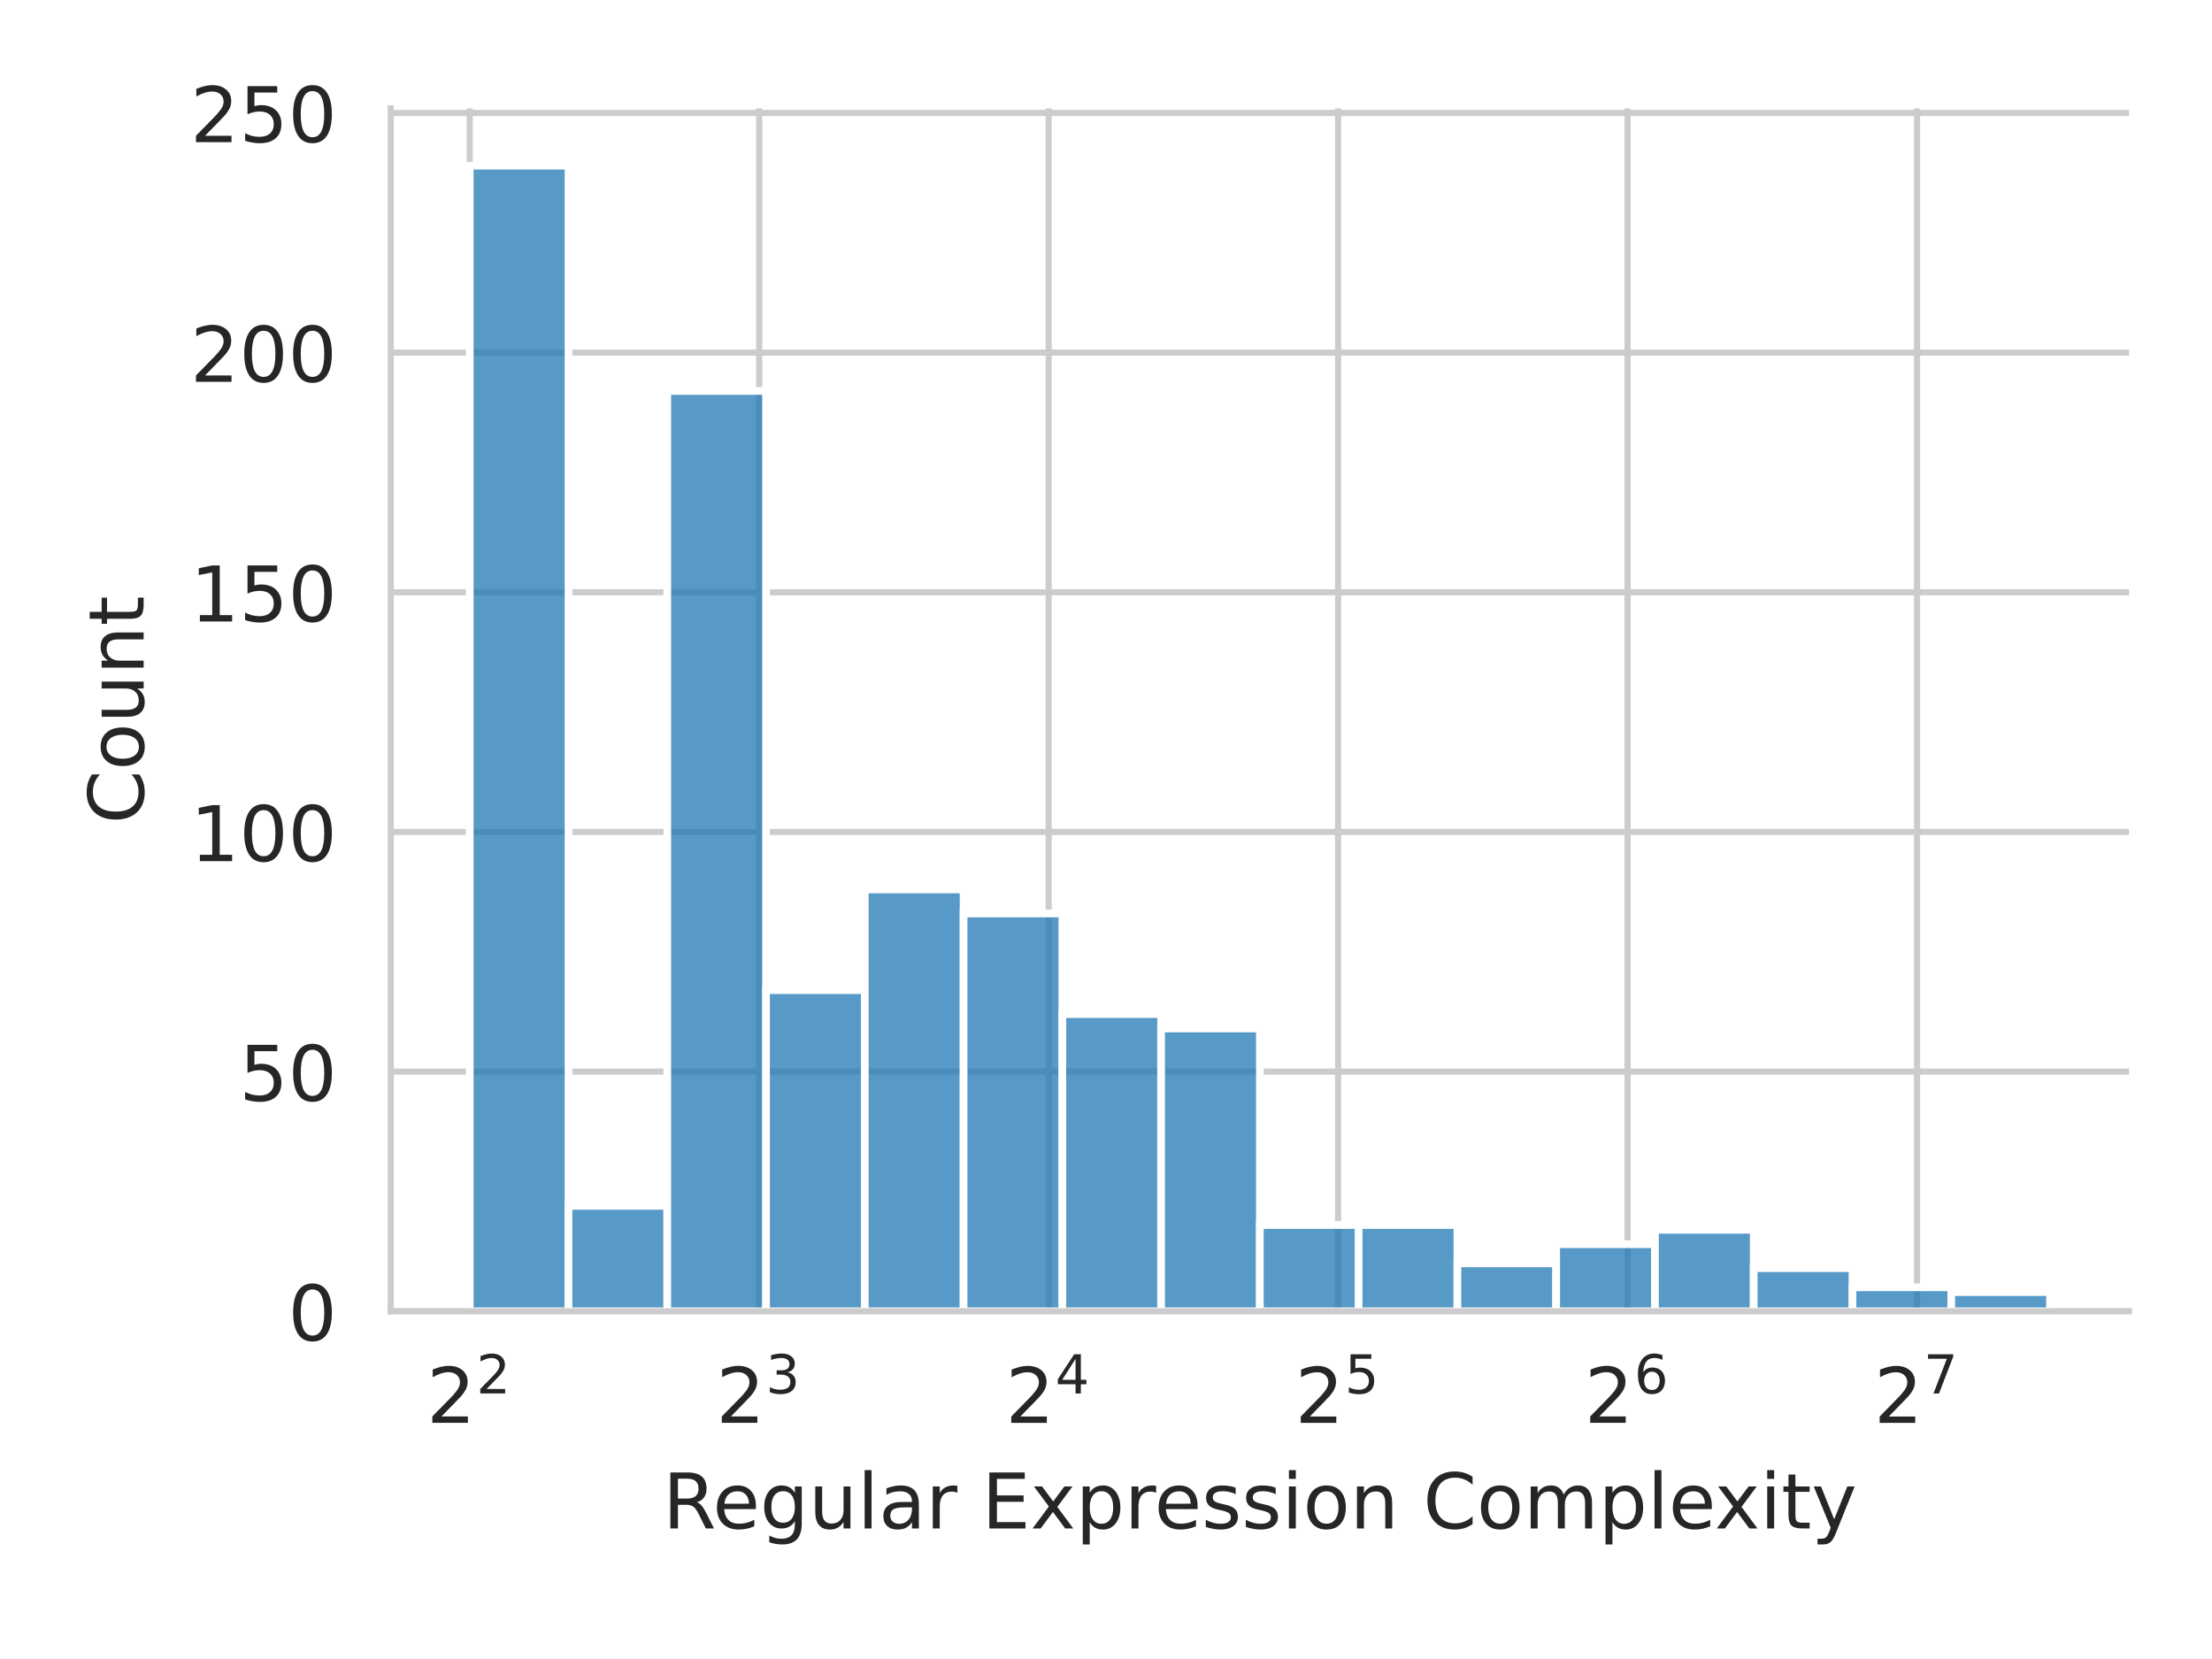
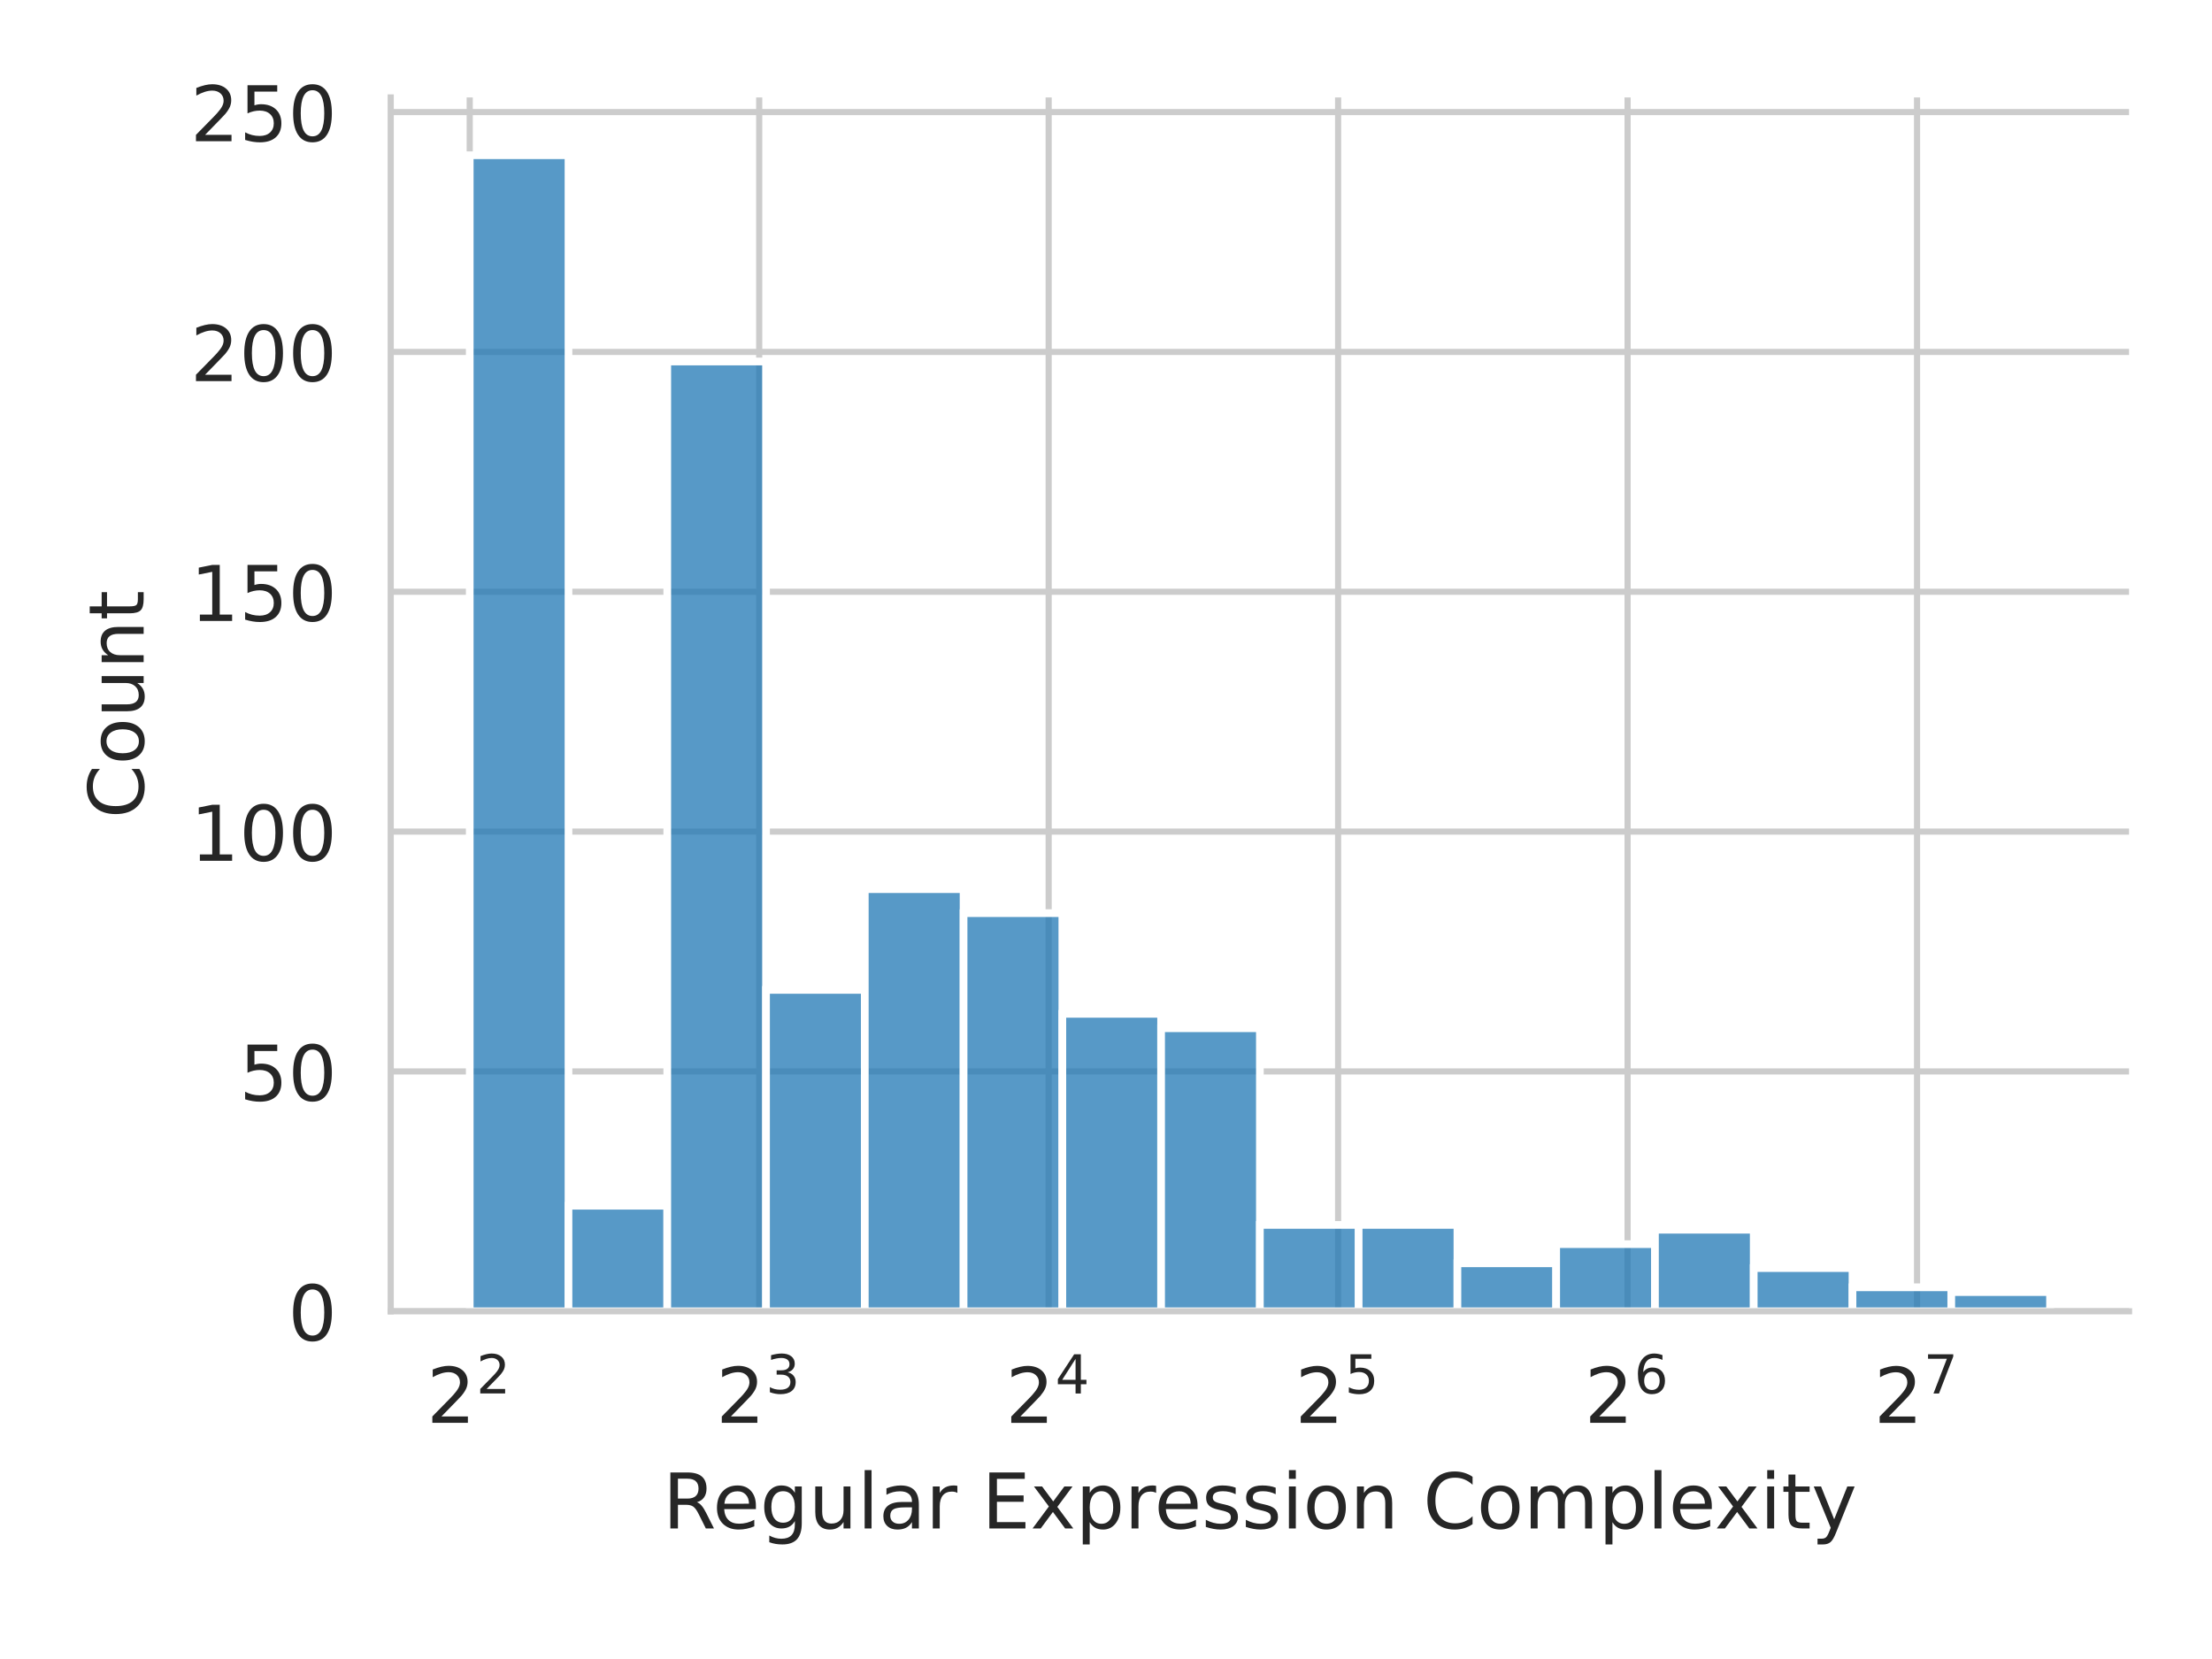
<svg xmlns="http://www.w3.org/2000/svg" xmlns:xlink="http://www.w3.org/1999/xlink" width="288pt" height="216pt" viewBox="0 0 288 216" version="1.1">
  <defs>
    <style type="text/css">*{stroke-linejoin: round; stroke-linecap: butt}</style>
  </defs>
  <g id="figure_1">
    <g id="patch_1">
      <path d="M 0 216  L 288 216  L 288 0  L 0 0  z " style="fill: #ffffff" />
    </g>
    <g id="axes_1">
      <g id="patch_2">
-         <path d="M 50.87 170.728  L 277.2 170.728  L 277.2 14.114  L 50.87 14.114  z " style="fill: #ffffff" />
+         <path d="M 50.87 170.728  L 277.2 170.728  L 277.2 12.685  L 50.87 12.685  z " style="fill: #ffffff" />
      </g>
      <g id="matplotlib.axis_1">
        <g id="xtick_1">
          <g id="line2d_1">
-             <path d="M 61.158 170.728  L 61.158 14.114  " clip-path="url(#pe9a92b6be3)" style="fill: none; stroke: #cccccc; stroke-width: 0.8; stroke-linecap: round" />
+             <path d="M 61.158 170.728  L 61.158 12.685  " clip-path="url(#p92f0d34e1d)" style="fill: none; stroke: #cccccc; stroke-width: 0.8; stroke-linecap: round" />
          </g>
          <g id="text_1">
            <g style="fill: #262626" transform="translate(55.55773 185.3264)scale(0.1 -0.1)">
              <defs>
                <path id="DejaVuSans-32" d="M 1228 531  L 3431 531  L 3431 0  L 469 0  L 469 531  Q 828 903 1448 1529  Q 2069 2156 2228 2338  Q 2531 2678 2651 2914  Q 2772 3150 2772 3378  Q 2772 3750 2511 3984  Q 2250 4219 1831 4219  Q 1534 4219 1204 4116  Q 875 4013 500 3803  L 500 4441  Q 881 4594 1212 4672  Q 1544 4750 1819 4750  Q 2544 4750 2975 4387  Q 3406 4025 3406 3419  Q 3406 3131 3298 2873  Q 3191 2616 2906 2266  Q 2828 2175 2409 1742  Q 1991 1309 1228 531  z " transform="scale(0.015625)" />
              </defs>
              <use xlink:href="#DejaVuSans-32" transform="translate(0 0.765625)" />
              <use xlink:href="#DejaVuSans-32" transform="translate(64.58008 39.04688)scale(0.7)" />
            </g>
          </g>
        </g>
        <g id="xtick_2">
          <g id="line2d_2">
-             <path d="M 98.846 170.728  L 98.846 14.114  " clip-path="url(#pe9a92b6be3)" style="fill: none; stroke: #cccccc; stroke-width: 0.8; stroke-linecap: round" />
+             <path d="M 98.846 170.728  L 98.846 12.685  " clip-path="url(#p92f0d34e1d)" style="fill: none; stroke: #cccccc; stroke-width: 0.8; stroke-linecap: round" />
          </g>
          <g id="text_2">
            <g style="fill: #262626" transform="translate(93.24563 185.3264)scale(0.1 -0.1)">
              <defs>
                <path id="DejaVuSans-33" d="M 2597 2516  Q 3050 2419 3304 2112  Q 3559 1806 3559 1356  Q 3559 666 3084 287  Q 2609 -91 1734 -91  Q 1441 -91 1130 -33  Q 819 25 488 141  L 488 750  Q 750 597 1062 519  Q 1375 441 1716 441  Q 2309 441 2620 675  Q 2931 909 2931 1356  Q 2931 1769 2642 2001  Q 2353 2234 1838 2234  L 1294 2234  L 1294 2753  L 1863 2753  Q 2328 2753 2575 2939  Q 2822 3125 2822 3475  Q 2822 3834 2567 4026  Q 2313 4219 1838 4219  Q 1578 4219 1281 4162  Q 984 4106 628 3988  L 628 4550  Q 988 4650 1302 4700  Q 1616 4750 1894 4750  Q 2613 4750 3031 4423  Q 3450 4097 3450 3541  Q 3450 3153 3228 2886  Q 3006 2619 2597 2516  z " transform="scale(0.015625)" />
              </defs>
              <use xlink:href="#DejaVuSans-32" transform="translate(0 0.765625)" />
              <use xlink:href="#DejaVuSans-33" transform="translate(64.58008 39.04688)scale(0.7)" />
            </g>
          </g>
        </g>
        <g id="xtick_3">
          <g id="line2d_3">
-             <path d="M 136.534 170.728  L 136.534 14.114  " clip-path="url(#pe9a92b6be3)" style="fill: none; stroke: #cccccc; stroke-width: 0.8; stroke-linecap: round" />
+             <path d="M 136.534 170.728  L 136.534 12.685  " clip-path="url(#p92f0d34e1d)" style="fill: none; stroke: #cccccc; stroke-width: 0.8; stroke-linecap: round" />
          </g>
          <g id="text_3">
            <g style="fill: #262626" transform="translate(130.9335 185.3264)scale(0.1 -0.1)">
              <defs>
                <path id="DejaVuSans-34" d="M 2419 4116  L 825 1625  L 2419 1625  L 2419 4116  z M 2253 4666  L 3047 4666  L 3047 1625  L 3713 1625  L 3713 1100  L 3047 1100  L 3047 0  L 2419 0  L 2419 1100  L 313 1100  L 313 1709  L 2253 4666  z " transform="scale(0.015625)" />
              </defs>
              <use xlink:href="#DejaVuSans-32" transform="translate(0 0.684375)" />
              <use xlink:href="#DejaVuSans-34" transform="translate(64.58008 38.96563)scale(0.7)" />
            </g>
          </g>
        </g>
        <g id="xtick_4">
          <g id="line2d_4">
-             <path d="M 174.221 170.728  L 174.221 14.114  " clip-path="url(#pe9a92b6be3)" style="fill: none; stroke: #cccccc; stroke-width: 0.8; stroke-linecap: round" />
+             <path d="M 174.221 170.728  L 174.221 12.685  " clip-path="url(#p92f0d34e1d)" style="fill: none; stroke: #cccccc; stroke-width: 0.8; stroke-linecap: round" />
          </g>
          <g id="text_4">
            <g style="fill: #262626" transform="translate(168.6214 185.3264)scale(0.1 -0.1)">
              <defs>
                <path id="DejaVuSans-35" d="M 691 4666  L 3169 4666  L 3169 4134  L 1269 4134  L 1269 2991  Q 1406 3038 1543 3061  Q 1681 3084 1819 3084  Q 2600 3084 3056 2656  Q 3513 2228 3513 1497  Q 3513 744 3044 326  Q 2575 -91 1722 -91  Q 1428 -91 1123 -41  Q 819 9 494 109  L 494 744  Q 775 591 1075 516  Q 1375 441 1709 441  Q 2250 441 2565 725  Q 2881 1009 2881 1497  Q 2881 1984 2565 2268  Q 2250 2553 1709 2553  Q 1456 2553 1204 2497  Q 953 2441 691 2322  L 691 4666  z " transform="scale(0.015625)" />
              </defs>
              <use xlink:href="#DejaVuSans-32" transform="translate(0 0.684375)" />
              <use xlink:href="#DejaVuSans-35" transform="translate(64.58008 38.96563)scale(0.7)" />
            </g>
          </g>
        </g>
        <g id="xtick_5">
          <g id="line2d_5">
-             <path d="M 211.909 170.728  L 211.909 14.114  " clip-path="url(#pe9a92b6be3)" style="fill: none; stroke: #cccccc; stroke-width: 0.8; stroke-linecap: round" />
+             <path d="M 211.909 170.728  L 211.909 12.685  " clip-path="url(#p92f0d34e1d)" style="fill: none; stroke: #cccccc; stroke-width: 0.8; stroke-linecap: round" />
          </g>
          <g id="text_5">
            <g style="fill: #262626" transform="translate(206.3094 185.3264)scale(0.1 -0.1)">
              <defs>
                <path id="DejaVuSans-36" d="M 2113 2584  Q 1688 2584 1439 2293  Q 1191 2003 1191 1497  Q 1191 994 1439 701  Q 1688 409 2113 409  Q 2538 409 2786 701  Q 3034 994 3034 1497  Q 3034 2003 2786 2293  Q 2538 2584 2113 2584  z M 3366 4563  L 3366 3988  Q 3128 4100 2886 4159  Q 2644 4219 2406 4219  Q 1781 4219 1451 3797  Q 1122 3375 1075 2522  Q 1259 2794 1537 2939  Q 1816 3084 2150 3084  Q 2853 3084 3261 2657  Q 3669 2231 3669 1497  Q 3669 778 3244 343  Q 2819 -91 2113 -91  Q 1303 -91 875 529  Q 447 1150 447 2328  Q 447 3434 972 4092  Q 1497 4750 2381 4750  Q 2619 4750 2861 4703  Q 3103 4656 3366 4563  z " transform="scale(0.015625)" />
              </defs>
              <use xlink:href="#DejaVuSans-32" transform="translate(0 0.765625)" />
              <use xlink:href="#DejaVuSans-36" transform="translate(64.58008 39.04688)scale(0.7)" />
            </g>
          </g>
        </g>
        <g id="xtick_6">
          <g id="line2d_6">
-             <path d="M 249.597 170.728  L 249.597 14.114  " clip-path="url(#pe9a92b6be3)" style="fill: none; stroke: #cccccc; stroke-width: 0.8; stroke-linecap: round" />
+             <path d="M 249.597 170.728  L 249.597 12.685  " clip-path="url(#p92f0d34e1d)" style="fill: none; stroke: #cccccc; stroke-width: 0.8; stroke-linecap: round" />
          </g>
          <g id="text_6">
            <g style="fill: #262626" transform="translate(243.9973 185.3264)scale(0.1 -0.1)">
              <defs>
                <path id="DejaVuSans-37" d="M 525 4666  L 3525 4666  L 3525 4397  L 1831 0  L 1172 0  L 2766 4134  L 525 4134  L 525 4666  z " transform="scale(0.015625)" />
              </defs>
              <use xlink:href="#DejaVuSans-32" transform="translate(0 0.684375)" />
              <use xlink:href="#DejaVuSans-37" transform="translate(64.58008 38.96563)scale(0.7)" />
            </g>
          </g>
        </g>
        <g id="text_7">
          <g style="fill: #262626" transform="translate(86.29906 199.0046)scale(0.1 -0.1)">
            <defs>
              <path id="DejaVuSans-52" d="M 2841 2188  Q 3044 2119 3236 1894  Q 3428 1669 3622 1275  L 4263 0  L 3584 0  L 2988 1197  Q 2756 1666 2539 1819  Q 2322 1972 1947 1972  L 1259 1972  L 1259 0  L 628 0  L 628 4666  L 2053 4666  Q 2853 4666 3247 4331  Q 3641 3997 3641 3322  Q 3641 2881 3436 2590  Q 3231 2300 2841 2188  z M 1259 4147  L 1259 2491  L 2053 2491  Q 2509 2491 2742 2702  Q 2975 2913 2975 3322  Q 2975 3731 2742 3939  Q 2509 4147 2053 4147  L 1259 4147  z " transform="scale(0.015625)" />
              <path id="DejaVuSans-65" d="M 3597 1894  L 3597 1613  L 953 1613  Q 991 1019 1311 708  Q 1631 397 2203 397  Q 2534 397 2845 478  Q 3156 559 3463 722  L 3463 178  Q 3153 47 2828 -22  Q 2503 -91 2169 -91  Q 1331 -91 842 396  Q 353 884 353 1716  Q 353 2575 817 3079  Q 1281 3584 2069 3584  Q 2775 3584 3186 3129  Q 3597 2675 3597 1894  z M 3022 2063  Q 3016 2534 2758 2815  Q 2500 3097 2075 3097  Q 1594 3097 1305 2825  Q 1016 2553 972 2059  L 3022 2063  z " transform="scale(0.015625)" />
              <path id="DejaVuSans-67" d="M 2906 1791  Q 2906 2416 2648 2759  Q 2391 3103 1925 3103  Q 1463 3103 1205 2759  Q 947 2416 947 1791  Q 947 1169 1205 825  Q 1463 481 1925 481  Q 2391 481 2648 825  Q 2906 1169 2906 1791  z M 3481 434  Q 3481 -459 3084 -895  Q 2688 -1331 1869 -1331  Q 1566 -1331 1297 -1286  Q 1028 -1241 775 -1147  L 775 -588  Q 1028 -725 1275 -790  Q 1522 -856 1778 -856  Q 2344 -856 2625 -561  Q 2906 -266 2906 331  L 2906 616  Q 2728 306 2450 153  Q 2172 0 1784 0  Q 1141 0 747 490  Q 353 981 353 1791  Q 353 2603 747 3093  Q 1141 3584 1784 3584  Q 2172 3584 2450 3431  Q 2728 3278 2906 2969  L 2906 3500  L 3481 3500  L 3481 434  z " transform="scale(0.015625)" />
              <path id="DejaVuSans-75" d="M 544 1381  L 544 3500  L 1119 3500  L 1119 1403  Q 1119 906 1312 657  Q 1506 409 1894 409  Q 2359 409 2629 706  Q 2900 1003 2900 1516  L 2900 3500  L 3475 3500  L 3475 0  L 2900 0  L 2900 538  Q 2691 219 2414 64  Q 2138 -91 1772 -91  Q 1169 -91 856 284  Q 544 659 544 1381  z M 1991 3584  L 1991 3584  z " transform="scale(0.015625)" />
              <path id="DejaVuSans-6c" d="M 603 4863  L 1178 4863  L 1178 0  L 603 0  L 603 4863  z " transform="scale(0.015625)" />
              <path id="DejaVuSans-61" d="M 2194 1759  Q 1497 1759 1228 1600  Q 959 1441 959 1056  Q 959 750 1161 570  Q 1363 391 1709 391  Q 2188 391 2477 730  Q 2766 1069 2766 1631  L 2766 1759  L 2194 1759  z M 3341 1997  L 3341 0  L 2766 0  L 2766 531  Q 2569 213 2275 61  Q 1981 -91 1556 -91  Q 1019 -91 701 211  Q 384 513 384 1019  Q 384 1609 779 1909  Q 1175 2209 1959 2209  L 2766 2209  L 2766 2266  Q 2766 2663 2505 2880  Q 2244 3097 1772 3097  Q 1472 3097 1187 3025  Q 903 2953 641 2809  L 641 3341  Q 956 3463 1253 3523  Q 1550 3584 1831 3584  Q 2591 3584 2966 3190  Q 3341 2797 3341 1997  z " transform="scale(0.015625)" />
              <path id="DejaVuSans-72" d="M 2631 2963  Q 2534 3019 2420 3045  Q 2306 3072 2169 3072  Q 1681 3072 1420 2755  Q 1159 2438 1159 1844  L 1159 0  L 581 0  L 581 3500  L 1159 3500  L 1159 2956  Q 1341 3275 1631 3429  Q 1922 3584 2338 3584  Q 2397 3584 2469 3576  Q 2541 3569 2628 3553  L 2631 2963  z " transform="scale(0.015625)" />
              <path id="DejaVuSans-20" transform="scale(0.015625)" />
              <path id="DejaVuSans-45" d="M 628 4666  L 3578 4666  L 3578 4134  L 1259 4134  L 1259 2753  L 3481 2753  L 3481 2222  L 1259 2222  L 1259 531  L 3634 531  L 3634 0  L 628 0  L 628 4666  z " transform="scale(0.015625)" />
              <path id="DejaVuSans-78" d="M 3513 3500  L 2247 1797  L 3578 0  L 2900 0  L 1881 1375  L 863 0  L 184 0  L 1544 1831  L 300 3500  L 978 3500  L 1906 2253  L 2834 3500  L 3513 3500  z " transform="scale(0.015625)" />
              <path id="DejaVuSans-70" d="M 1159 525  L 1159 -1331  L 581 -1331  L 581 3500  L 1159 3500  L 1159 2969  Q 1341 3281 1617 3432  Q 1894 3584 2278 3584  Q 2916 3584 3314 3078  Q 3713 2572 3713 1747  Q 3713 922 3314 415  Q 2916 -91 2278 -91  Q 1894 -91 1617 61  Q 1341 213 1159 525  z M 3116 1747  Q 3116 2381 2855 2742  Q 2594 3103 2138 3103  Q 1681 3103 1420 2742  Q 1159 2381 1159 1747  Q 1159 1113 1420 752  Q 1681 391 2138 391  Q 2594 391 2855 752  Q 3116 1113 3116 1747  z " transform="scale(0.015625)" />
              <path id="DejaVuSans-73" d="M 2834 3397  L 2834 2853  Q 2591 2978 2328 3040  Q 2066 3103 1784 3103  Q 1356 3103 1142 2972  Q 928 2841 928 2578  Q 928 2378 1081 2264  Q 1234 2150 1697 2047  L 1894 2003  Q 2506 1872 2764 1633  Q 3022 1394 3022 966  Q 3022 478 2636 193  Q 2250 -91 1575 -91  Q 1294 -91 989 -36  Q 684 19 347 128  L 347 722  Q 666 556 975 473  Q 1284 391 1588 391  Q 1994 391 2212 530  Q 2431 669 2431 922  Q 2431 1156 2273 1281  Q 2116 1406 1581 1522  L 1381 1569  Q 847 1681 609 1914  Q 372 2147 372 2553  Q 372 3047 722 3315  Q 1072 3584 1716 3584  Q 2034 3584 2315 3537  Q 2597 3491 2834 3397  z " transform="scale(0.015625)" />
              <path id="DejaVuSans-69" d="M 603 3500  L 1178 3500  L 1178 0  L 603 0  L 603 3500  z M 603 4863  L 1178 4863  L 1178 4134  L 603 4134  L 603 4863  z " transform="scale(0.015625)" />
              <path id="DejaVuSans-6f" d="M 1959 3097  Q 1497 3097 1228 2736  Q 959 2375 959 1747  Q 959 1119 1226 758  Q 1494 397 1959 397  Q 2419 397 2687 759  Q 2956 1122 2956 1747  Q 2956 2369 2687 2733  Q 2419 3097 1959 3097  z M 1959 3584  Q 2709 3584 3137 3096  Q 3566 2609 3566 1747  Q 3566 888 3137 398  Q 2709 -91 1959 -91  Q 1206 -91 779 398  Q 353 888 353 1747  Q 353 2609 779 3096  Q 1206 3584 1959 3584  z " transform="scale(0.015625)" />
              <path id="DejaVuSans-6e" d="M 3513 2113  L 3513 0  L 2938 0  L 2938 2094  Q 2938 2591 2744 2837  Q 2550 3084 2163 3084  Q 1697 3084 1428 2787  Q 1159 2491 1159 1978  L 1159 0  L 581 0  L 581 3500  L 1159 3500  L 1159 2956  Q 1366 3272 1645 3428  Q 1925 3584 2291 3584  Q 2894 3584 3203 3211  Q 3513 2838 3513 2113  z " transform="scale(0.015625)" />
              <path id="DejaVuSans-43" d="M 4122 4306  L 4122 3641  Q 3803 3938 3442 4084  Q 3081 4231 2675 4231  Q 1875 4231 1450 3742  Q 1025 3253 1025 2328  Q 1025 1406 1450 917  Q 1875 428 2675 428  Q 3081 428 3442 575  Q 3803 722 4122 1019  L 4122 359  Q 3791 134 3420 21  Q 3050 -91 2638 -91  Q 1578 -91 968 557  Q 359 1206 359 2328  Q 359 3453 968 4101  Q 1578 4750 2638 4750  Q 3056 4750 3426 4639  Q 3797 4528 4122 4306  z " transform="scale(0.015625)" />
              <path id="DejaVuSans-6d" d="M 3328 2828  Q 3544 3216 3844 3400  Q 4144 3584 4550 3584  Q 5097 3584 5394 3201  Q 5691 2819 5691 2113  L 5691 0  L 5113 0  L 5113 2094  Q 5113 2597 4934 2840  Q 4756 3084 4391 3084  Q 3944 3084 3684 2787  Q 3425 2491 3425 1978  L 3425 0  L 2847 0  L 2847 2094  Q 2847 2600 2669 2842  Q 2491 3084 2119 3084  Q 1678 3084 1418 2786  Q 1159 2488 1159 1978  L 1159 0  L 581 0  L 581 3500  L 1159 3500  L 1159 2956  Q 1356 3278 1631 3431  Q 1906 3584 2284 3584  Q 2666 3584 2933 3390  Q 3200 3197 3328 2828  z " transform="scale(0.015625)" />
              <path id="DejaVuSans-74" d="M 1172 4494  L 1172 3500  L 2356 3500  L 2356 3053  L 1172 3053  L 1172 1153  Q 1172 725 1289 603  Q 1406 481 1766 481  L 2356 481  L 2356 0  L 1766 0  Q 1100 0 847 248  Q 594 497 594 1153  L 594 3053  L 172 3053  L 172 3500  L 594 3500  L 594 4494  L 1172 4494  z " transform="scale(0.015625)" />
              <path id="DejaVuSans-79" d="M 2059 -325  Q 1816 -950 1584 -1140  Q 1353 -1331 966 -1331  L 506 -1331  L 506 -850  L 844 -850  Q 1081 -850 1212 -737  Q 1344 -625 1503 -206  L 1606 56  L 191 3500  L 800 3500  L 1894 763  L 2988 3500  L 3597 3500  L 2059 -325  z " transform="scale(0.015625)" />
            </defs>
            <use xlink:href="#DejaVuSans-52" />
            <use xlink:href="#DejaVuSans-65" x="64.982" />
            <use xlink:href="#DejaVuSans-67" x="126.506" />
            <use xlink:href="#DejaVuSans-75" x="189.982" />
            <use xlink:href="#DejaVuSans-6c" x="253.361" />
            <use xlink:href="#DejaVuSans-61" x="281.145" />
            <use xlink:href="#DejaVuSans-72" x="342.424" />
            <use xlink:href="#DejaVuSans-20" x="383.537" />
            <use xlink:href="#DejaVuSans-45" x="415.324" />
            <use xlink:href="#DejaVuSans-78" x="478.508" />
            <use xlink:href="#DejaVuSans-70" x="537.688" />
            <use xlink:href="#DejaVuSans-72" x="601.164" />
            <use xlink:href="#DejaVuSans-65" x="640.027" />
            <use xlink:href="#DejaVuSans-73" x="701.551" />
            <use xlink:href="#DejaVuSans-73" x="753.65" />
            <use xlink:href="#DejaVuSans-69" x="805.75" />
            <use xlink:href="#DejaVuSans-6f" x="833.533" />
            <use xlink:href="#DejaVuSans-6e" x="894.715" />
            <use xlink:href="#DejaVuSans-20" x="958.094" />
            <use xlink:href="#DejaVuSans-43" x="989.881" />
            <use xlink:href="#DejaVuSans-6f" x="1059.705" />
            <use xlink:href="#DejaVuSans-6d" x="1120.887" />
            <use xlink:href="#DejaVuSans-70" x="1218.299" />
            <use xlink:href="#DejaVuSans-6c" x="1281.775" />
            <use xlink:href="#DejaVuSans-65" x="1309.559" />
            <use xlink:href="#DejaVuSans-78" x="1369.332" />
            <use xlink:href="#DejaVuSans-69" x="1428.512" />
            <use xlink:href="#DejaVuSans-74" x="1456.295" />
            <use xlink:href="#DejaVuSans-79" x="1495.504" />
          </g>
        </g>
      </g>
      <g id="matplotlib.axis_2">
        <g id="ytick_1">
          <g id="line2d_7">
-             <path d="M 50.87 170.728  L 277.2 170.728  " clip-path="url(#pe9a92b6be3)" style="fill: none; stroke: #cccccc; stroke-width: 0.8; stroke-linecap: round" />
+             <path d="M 50.87 170.728  L 277.2 170.728  " clip-path="url(#p92f0d34e1d)" style="fill: none; stroke: #cccccc; stroke-width: 0.8; stroke-linecap: round" />
          </g>
          <g id="text_8">
            <g style="fill: #262626" transform="translate(37.5075 174.5272)scale(0.1 -0.1)">
              <defs>
                <path id="DejaVuSans-30" d="M 2034 4250  Q 1547 4250 1301 3770  Q 1056 3291 1056 2328  Q 1056 1369 1301 889  Q 1547 409 2034 409  Q 2525 409 2770 889  Q 3016 1369 3016 2328  Q 3016 3291 2770 3770  Q 2525 4250 2034 4250  z M 2034 4750  Q 2819 4750 3233 4129  Q 3647 3509 3647 2328  Q 3647 1150 3233 529  Q 2819 -91 2034 -91  Q 1250 -91 836 529  Q 422 1150 422 2328  Q 422 3509 836 4129  Q 1250 4750 2034 4750  z " transform="scale(0.015625)" />
              </defs>
              <use xlink:href="#DejaVuSans-30" />
            </g>
          </g>
        </g>
        <g id="ytick_2">
          <g id="line2d_8">
-             <path d="M 50.87 139.524  L 277.2 139.524  " clip-path="url(#pe9a92b6be3)" style="fill: none; stroke: #cccccc; stroke-width: 0.8; stroke-linecap: round" />
+             <path d="M 50.87 139.5  L 277.2 139.5  " clip-path="url(#p92f0d34e1d)" style="fill: none; stroke: #cccccc; stroke-width: 0.8; stroke-linecap: round" />
          </g>
          <g id="text_9">
-             <g style="fill: #262626" transform="translate(31.145 143.323)scale(0.1 -0.1)">
+             <g style="fill: #262626" transform="translate(31.145 143.2996)scale(0.1 -0.1)">
              <use xlink:href="#DejaVuSans-35" />
              <use xlink:href="#DejaVuSans-30" x="63.623" />
            </g>
          </g>
        </g>
        <g id="ytick_3">
          <g id="line2d_9">
-             <path d="M 50.87 108.319  L 277.2 108.319  " clip-path="url(#pe9a92b6be3)" style="fill: none; stroke: #cccccc; stroke-width: 0.8; stroke-linecap: round" />
+             <path d="M 50.87 108.273  L 277.2 108.273  " clip-path="url(#p92f0d34e1d)" style="fill: none; stroke: #cccccc; stroke-width: 0.8; stroke-linecap: round" />
          </g>
          <g id="text_10">
-             <g style="fill: #262626" transform="translate(24.7825 112.1187)scale(0.1 -0.1)">
+             <g style="fill: #262626" transform="translate(24.7825 112.0721)scale(0.1 -0.1)">
              <defs>
                <path id="DejaVuSans-31" d="M 794 531  L 1825 531  L 1825 4091  L 703 3866  L 703 4441  L 1819 4666  L 2450 4666  L 2450 531  L 3481 531  L 3481 0  L 794 0  L 794 531  z " transform="scale(0.015625)" />
              </defs>
              <use xlink:href="#DejaVuSans-31" />
              <use xlink:href="#DejaVuSans-30" x="63.623" />
              <use xlink:href="#DejaVuSans-30" x="127.246" />
            </g>
          </g>
        </g>
        <g id="ytick_4">
          <g id="line2d_10">
-             <path d="M 50.87 77.115  L 277.2 77.115  " clip-path="url(#pe9a92b6be3)" style="fill: none; stroke: #cccccc; stroke-width: 0.8; stroke-linecap: round" />
+             <path d="M 50.87 77.045  L 277.2 77.045  " clip-path="url(#p92f0d34e1d)" style="fill: none; stroke: #cccccc; stroke-width: 0.8; stroke-linecap: round" />
          </g>
          <g id="text_11">
-             <g style="fill: #262626" transform="translate(24.7825 80.91442)scale(0.1 -0.1)">
+             <g style="fill: #262626" transform="translate(24.7825 80.84449)scale(0.1 -0.1)">
              <use xlink:href="#DejaVuSans-31" />
              <use xlink:href="#DejaVuSans-35" x="63.623" />
              <use xlink:href="#DejaVuSans-30" x="127.246" />
            </g>
          </g>
        </g>
        <g id="ytick_5">
          <g id="line2d_11">
-             <path d="M 50.87 45.911  L 277.2 45.911  " clip-path="url(#pe9a92b6be3)" style="fill: none; stroke: #cccccc; stroke-width: 0.8; stroke-linecap: round" />
+             <path d="M 50.87 45.818  L 277.2 45.818  " clip-path="url(#p92f0d34e1d)" style="fill: none; stroke: #cccccc; stroke-width: 0.8; stroke-linecap: round" />
          </g>
          <g id="text_12">
-             <g style="fill: #262626" transform="translate(24.7825 49.71015)scale(0.1 -0.1)">
+             <g style="fill: #262626" transform="translate(24.7825 49.61691)scale(0.1 -0.1)">
              <use xlink:href="#DejaVuSans-32" />
              <use xlink:href="#DejaVuSans-30" x="63.623" />
              <use xlink:href="#DejaVuSans-30" x="127.246" />
            </g>
          </g>
        </g>
        <g id="ytick_6">
          <g id="line2d_12">
-             <path d="M 50.87 14.707  L 277.2 14.707  " clip-path="url(#pe9a92b6be3)" style="fill: none; stroke: #cccccc; stroke-width: 0.8; stroke-linecap: round" />
+             <path d="M 50.87 14.59  L 277.2 14.59  " clip-path="url(#p92f0d34e1d)" style="fill: none; stroke: #cccccc; stroke-width: 0.8; stroke-linecap: round" />
          </g>
          <g id="text_13">
-             <g style="fill: #262626" transform="translate(24.7825 18.50588)scale(0.1 -0.1)">
+             <g style="fill: #262626" transform="translate(24.7825 18.38934)scale(0.1 -0.1)">
              <use xlink:href="#DejaVuSans-32" />
              <use xlink:href="#DejaVuSans-35" x="63.623" />
              <use xlink:href="#DejaVuSans-30" x="127.246" />
            </g>
          </g>
        </g>
        <g id="text_14">
-           <g style="fill: #262626" transform="translate(18.70281 107.2693)rotate(-90)scale(0.1 -0.1)">
+           <g style="fill: #262626" transform="translate(18.70281 106.5551)rotate(-90)scale(0.1 -0.1)">
            <use xlink:href="#DejaVuSans-43" />
            <use xlink:href="#DejaVuSans-6f" x="69.824" />
            <use xlink:href="#DejaVuSans-75" x="131.006" />
            <use xlink:href="#DejaVuSans-6e" x="194.385" />
            <use xlink:href="#DejaVuSans-74" x="257.764" />
          </g>
        </g>
      </g>
      <g id="patch_3">
-         <path d="M 61.158 170.728  L 74.017 170.728  L 74.017 21.572  L 61.158 21.572  z " clip-path="url(#pe9a92b6be3)" style="fill: #1f77b4; fill-opacity: 0.75; stroke: #ffffff; stroke-linejoin: miter" />
+         <path d="M 61.158 170.728  L 74.017 170.728  L 74.017 20.211  L 61.158 20.211  z " clip-path="url(#p92f0d34e1d)" style="fill: #1f77b4; fill-opacity: 0.75; stroke: #ffffff; stroke-linejoin: miter" />
      </g>
      <g id="patch_4">
-         <path d="M 74.017 170.728  L 86.877 170.728  L 86.877 156.998  L 74.017 156.998  z " clip-path="url(#pe9a92b6be3)" style="fill: #1f77b4; fill-opacity: 0.75; stroke: #ffffff; stroke-linejoin: miter" />
+         <path d="M 74.017 170.728  L 86.877 170.728  L 86.877 156.988  L 74.017 156.988  z " clip-path="url(#p92f0d34e1d)" style="fill: #1f77b4; fill-opacity: 0.75; stroke: #ffffff; stroke-linejoin: miter" />
      </g>
      <g id="patch_5">
-         <path d="M 86.877 170.728  L 99.737 170.728  L 99.737 50.904  L 86.877 50.904  z " clip-path="url(#pe9a92b6be3)" style="fill: #1f77b4; fill-opacity: 0.75; stroke: #ffffff; stroke-linejoin: miter" />
+         <path d="M 86.877 170.728  L 99.737 170.728  L 99.737 47.067  L 86.877 47.067  z " clip-path="url(#p92f0d34e1d)" style="fill: #1f77b4; fill-opacity: 0.75; stroke: #ffffff; stroke-linejoin: miter" />
      </g>
      <g id="patch_6">
-         <path d="M 99.737 170.728  L 112.596 170.728  L 112.596 128.914  L 99.737 128.914  z " clip-path="url(#pe9a92b6be3)" style="fill: #1f77b4; fill-opacity: 0.75; stroke: #ffffff; stroke-linejoin: miter" />
+         <path d="M 99.737 170.728  L 112.596 170.728  L 112.596 128.883  L 99.737 128.883  z " clip-path="url(#p92f0d34e1d)" style="fill: #1f77b4; fill-opacity: 0.75; stroke: #ffffff; stroke-linejoin: miter" />
      </g>
      <g id="patch_7">
-         <path d="M 112.596 170.728  L 125.456 170.728  L 125.456 115.808  L 112.596 115.808  z " clip-path="url(#pe9a92b6be3)" style="fill: #1f77b4; fill-opacity: 0.75; stroke: #ffffff; stroke-linejoin: miter" />
+         <path d="M 112.596 170.728  L 125.456 170.728  L 125.456 115.767  L 112.596 115.767  z " clip-path="url(#p92f0d34e1d)" style="fill: #1f77b4; fill-opacity: 0.75; stroke: #ffffff; stroke-linejoin: miter" />
      </g>
      <g id="patch_8">
-         <path d="M 125.456 170.728  L 138.316 170.728  L 138.316 118.929  L 125.456 118.929  z " clip-path="url(#pe9a92b6be3)" style="fill: #1f77b4; fill-opacity: 0.75; stroke: #ffffff; stroke-linejoin: miter" />
+         <path d="M 125.456 170.728  L 138.316 170.728  L 138.316 118.89  L 125.456 118.89  z " clip-path="url(#p92f0d34e1d)" style="fill: #1f77b4; fill-opacity: 0.75; stroke: #ffffff; stroke-linejoin: miter" />
      </g>
      <g id="patch_9">
-         <path d="M 138.316 170.728  L 151.175 170.728  L 151.175 132.035  L 138.316 132.035  z " clip-path="url(#pe9a92b6be3)" style="fill: #1f77b4; fill-opacity: 0.75; stroke: #ffffff; stroke-linejoin: miter" />
+         <path d="M 138.316 170.728  L 151.175 170.728  L 151.175 132.006  L 138.316 132.006  z " clip-path="url(#p92f0d34e1d)" style="fill: #1f77b4; fill-opacity: 0.75; stroke: #ffffff; stroke-linejoin: miter" />
      </g>
      <g id="patch_10">
-         <path d="M 151.175 170.728  L 164.035 170.728  L 164.035 133.907  L 151.175 133.907  z " clip-path="url(#pe9a92b6be3)" style="fill: #1f77b4; fill-opacity: 0.75; stroke: #ffffff; stroke-linejoin: miter" />
+         <path d="M 151.175 170.728  L 164.035 170.728  L 164.035 133.879  L 151.175 133.879  z " clip-path="url(#p92f0d34e1d)" style="fill: #1f77b4; fill-opacity: 0.75; stroke: #ffffff; stroke-linejoin: miter" />
      </g>
      <g id="patch_11">
-         <path d="M 164.035 170.728  L 176.895 170.728  L 176.895 159.494  L 164.035 159.494  z " clip-path="url(#pe9a92b6be3)" style="fill: #1f77b4; fill-opacity: 0.75; stroke: #ffffff; stroke-linejoin: miter" />
+         <path d="M 164.035 170.728  L 176.895 170.728  L 176.895 159.486  L 164.035 159.486  z " clip-path="url(#p92f0d34e1d)" style="fill: #1f77b4; fill-opacity: 0.75; stroke: #ffffff; stroke-linejoin: miter" />
      </g>
      <g id="patch_12">
-         <path d="M 176.895 170.728  L 189.754 170.728  L 189.754 159.494  L 176.895 159.494  z " clip-path="url(#pe9a92b6be3)" style="fill: #1f77b4; fill-opacity: 0.75; stroke: #ffffff; stroke-linejoin: miter" />
+         <path d="M 176.895 170.728  L 189.754 170.728  L 189.754 159.486  L 176.895 159.486  z " clip-path="url(#p92f0d34e1d)" style="fill: #1f77b4; fill-opacity: 0.75; stroke: #ffffff; stroke-linejoin: miter" />
      </g>
      <g id="patch_13">
-         <path d="M 189.754 170.728  L 202.614 170.728  L 202.614 164.487  L 189.754 164.487  z " clip-path="url(#pe9a92b6be3)" style="fill: #1f77b4; fill-opacity: 0.75; stroke: #ffffff; stroke-linejoin: miter" />
+         <path d="M 189.754 170.728  L 202.614 170.728  L 202.614 164.482  L 189.754 164.482  z " clip-path="url(#p92f0d34e1d)" style="fill: #1f77b4; fill-opacity: 0.75; stroke: #ffffff; stroke-linejoin: miter" />
      </g>
      <g id="patch_14">
-         <path d="M 202.614 170.728  L 215.474 170.728  L 215.474 161.991  L 202.614 161.991  z " clip-path="url(#pe9a92b6be3)" style="fill: #1f77b4; fill-opacity: 0.75; stroke: #ffffff; stroke-linejoin: miter" />
+         <path d="M 202.614 170.728  L 215.474 170.728  L 215.474 161.984  L 202.614 161.984  z " clip-path="url(#p92f0d34e1d)" style="fill: #1f77b4; fill-opacity: 0.75; stroke: #ffffff; stroke-linejoin: miter" />
      </g>
      <g id="patch_15">
-         <path d="M 215.474 170.728  L 228.333 170.728  L 228.333 160.119  L 215.474 160.119  z " clip-path="url(#pe9a92b6be3)" style="fill: #1f77b4; fill-opacity: 0.75; stroke: #ffffff; stroke-linejoin: miter" />
+         <path d="M 215.474 170.728  L 228.333 170.728  L 228.333 160.111  L 215.474 160.111  z " clip-path="url(#p92f0d34e1d)" style="fill: #1f77b4; fill-opacity: 0.75; stroke: #ffffff; stroke-linejoin: miter" />
      </g>
      <g id="patch_16">
-         <path d="M 228.333 170.728  L 241.193 170.728  L 241.193 165.111  L 228.333 165.111  z " clip-path="url(#pe9a92b6be3)" style="fill: #1f77b4; fill-opacity: 0.75; stroke: #ffffff; stroke-linejoin: miter" />
+         <path d="M 228.333 170.728  L 241.193 170.728  L 241.193 165.107  L 228.333 165.107  z " clip-path="url(#p92f0d34e1d)" style="fill: #1f77b4; fill-opacity: 0.75; stroke: #ffffff; stroke-linejoin: miter" />
      </g>
      <g id="patch_17">
-         <path d="M 241.193 170.728  L 254.053 170.728  L 254.053 167.608  L 241.193 167.608  z " clip-path="url(#pe9a92b6be3)" style="fill: #1f77b4; fill-opacity: 0.75; stroke: #ffffff; stroke-linejoin: miter" />
+         <path d="M 241.193 170.728  L 254.053 170.728  L 254.053 167.605  L 241.193 167.605  z " clip-path="url(#p92f0d34e1d)" style="fill: #1f77b4; fill-opacity: 0.75; stroke: #ffffff; stroke-linejoin: miter" />
      </g>
      <g id="patch_18">
-         <path d="M 254.053 170.728  L 266.912 170.728  L 266.912 168.232  L 254.053 168.232  z " clip-path="url(#pe9a92b6be3)" style="fill: #1f77b4; fill-opacity: 0.75; stroke: #ffffff; stroke-linejoin: miter" />
+         <path d="M 254.053 170.728  L 266.912 170.728  L 266.912 168.23  L 254.053 168.23  z " clip-path="url(#p92f0d34e1d)" style="fill: #1f77b4; fill-opacity: 0.75; stroke: #ffffff; stroke-linejoin: miter" />
      </g>
      <g id="patch_19">
-         <path d="M 50.87 170.728  L 50.87 14.114  " style="fill: none; stroke: #cccccc; stroke-width: 0.8; stroke-linejoin: miter; stroke-linecap: square" />
+         <path d="M 50.87 170.728  L 50.87 12.685  " style="fill: none; stroke: #cccccc; stroke-width: 0.8; stroke-linejoin: miter; stroke-linecap: square" />
      </g>
      <g id="patch_20">
        <path d="M 50.87 170.728  L 277.2 170.728  " style="fill: none; stroke: #cccccc; stroke-width: 0.8; stroke-linejoin: miter; stroke-linecap: square" />
      </g>
    </g>
  </g>
  <defs>
-     <clipPath id="pe9a92b6be3">
-       <rect x="50.87" y="14.114" width="226.33" height="156.614" />
+     <clipPath id="p92f0d34e1d">
+       <rect x="50.87" y="12.685" width="226.33" height="158.043" />
    </clipPath>
  </defs>
</svg>
